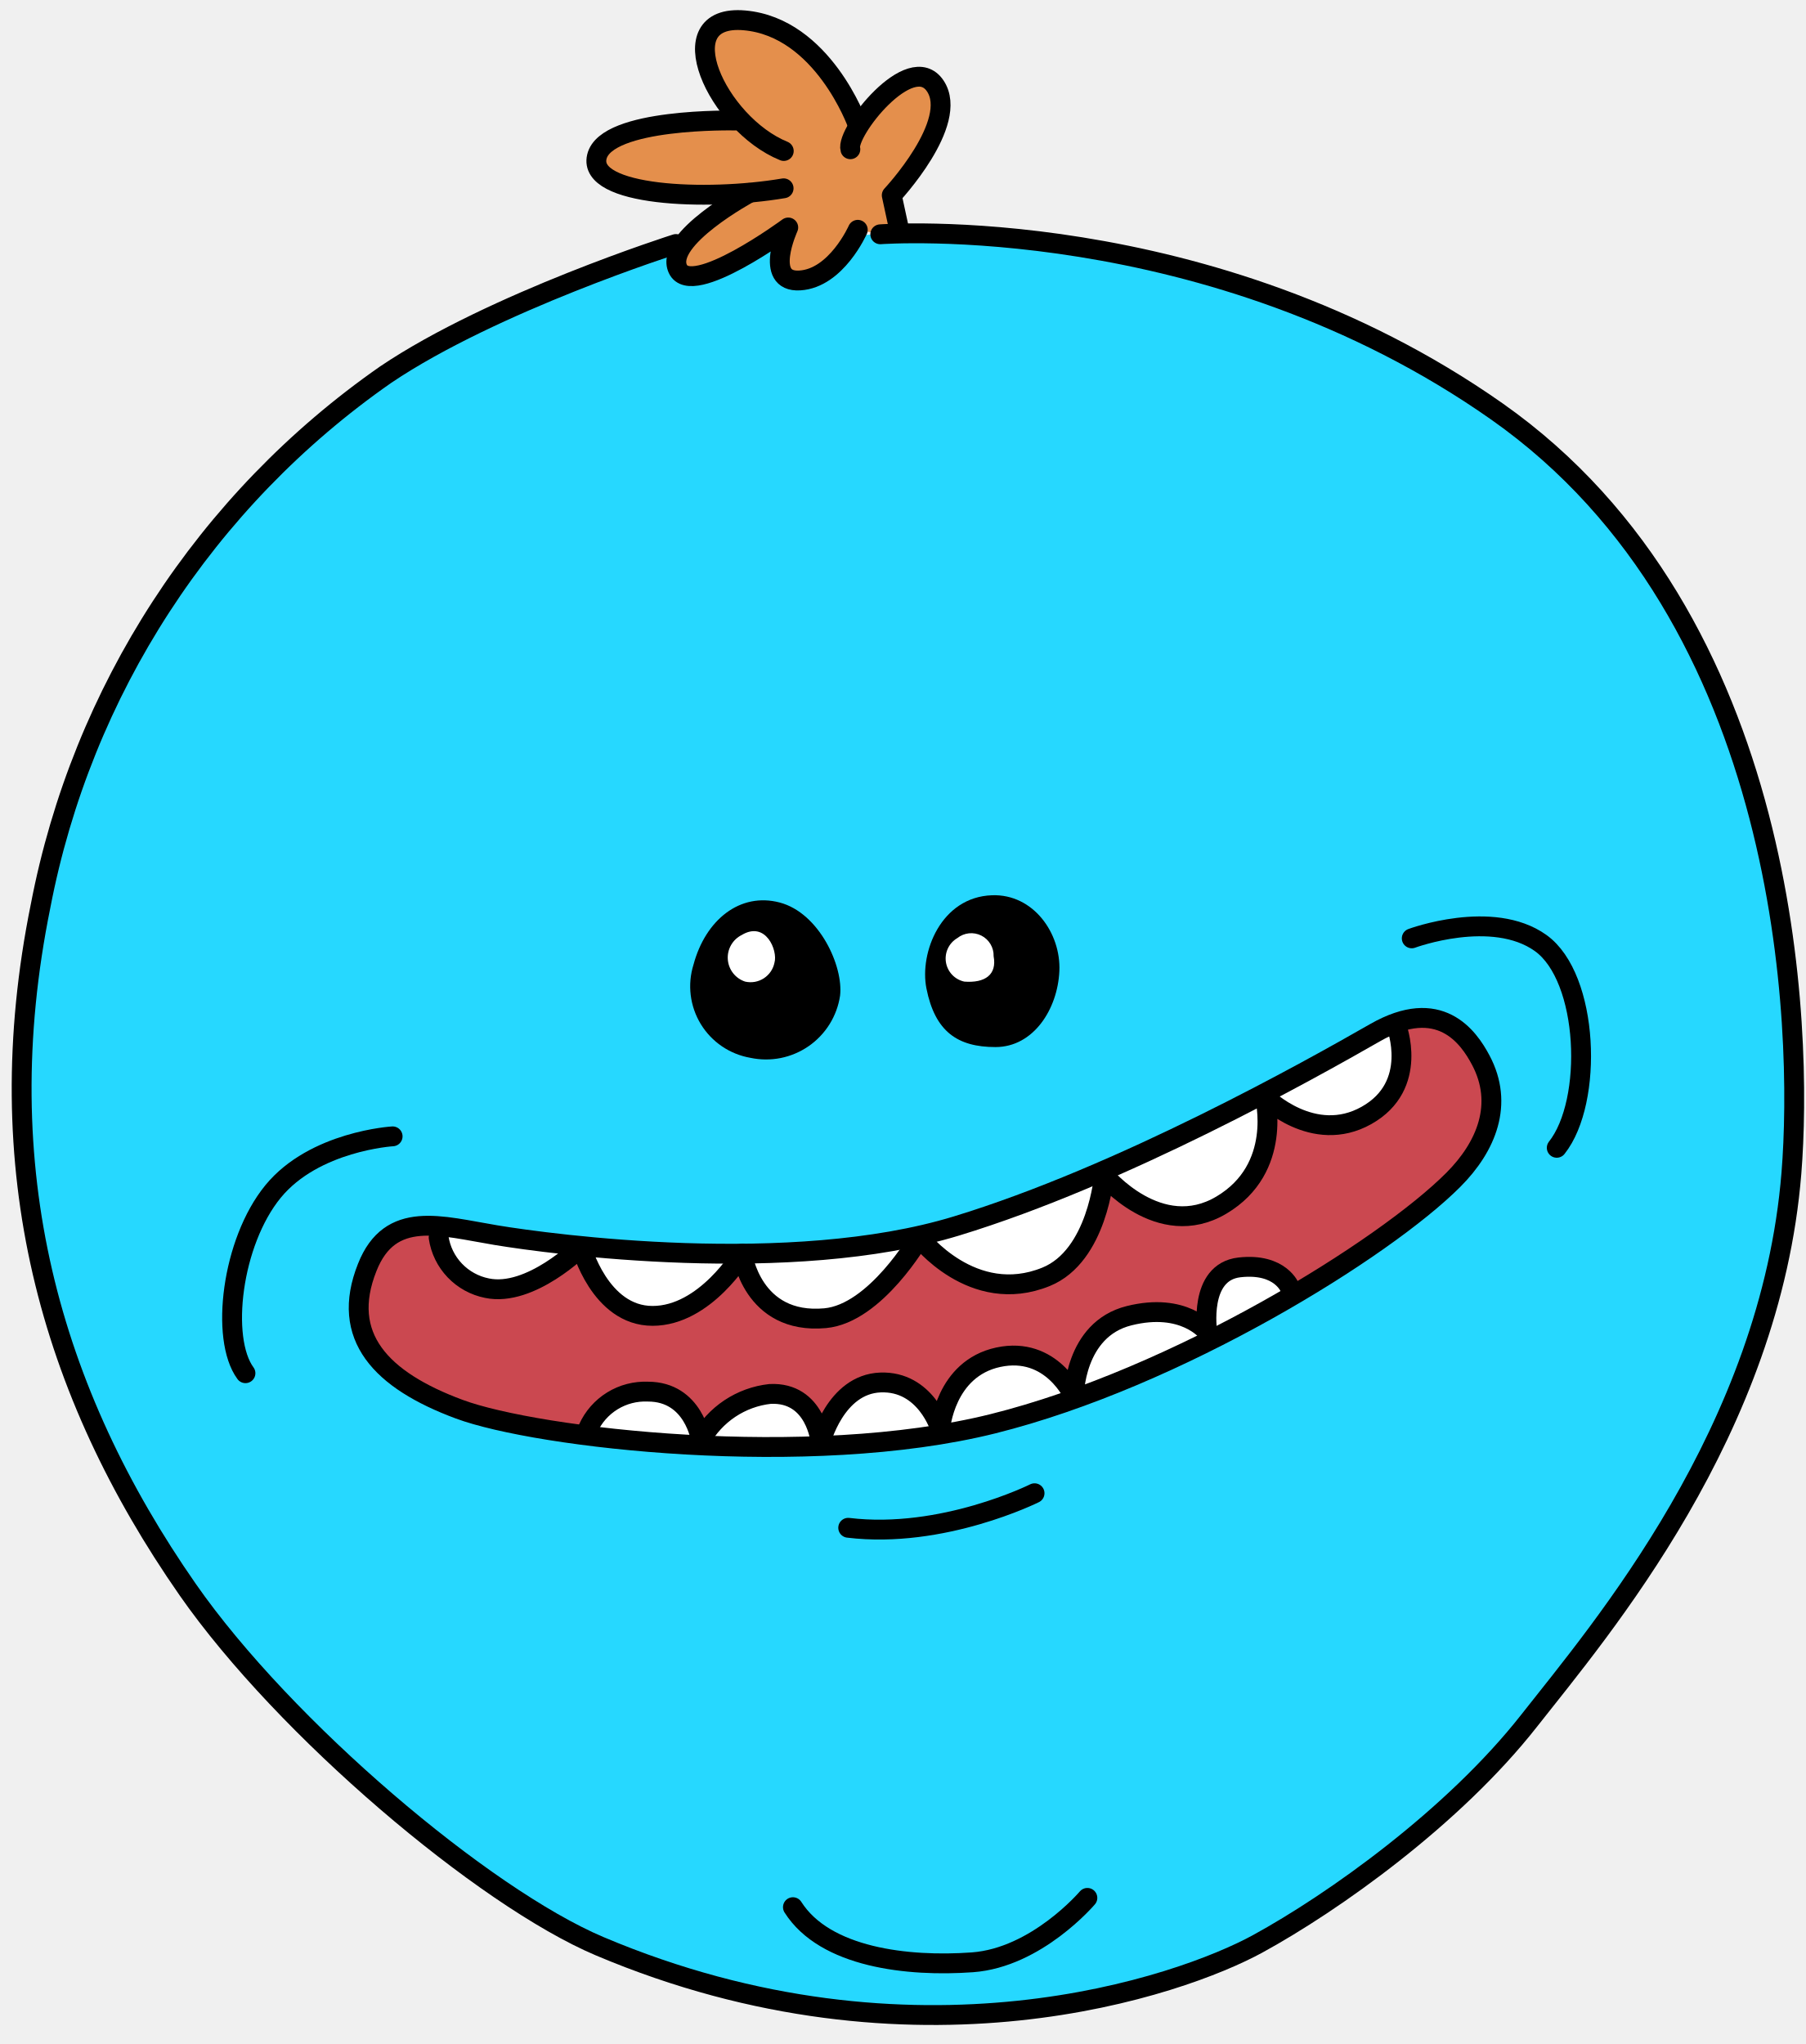
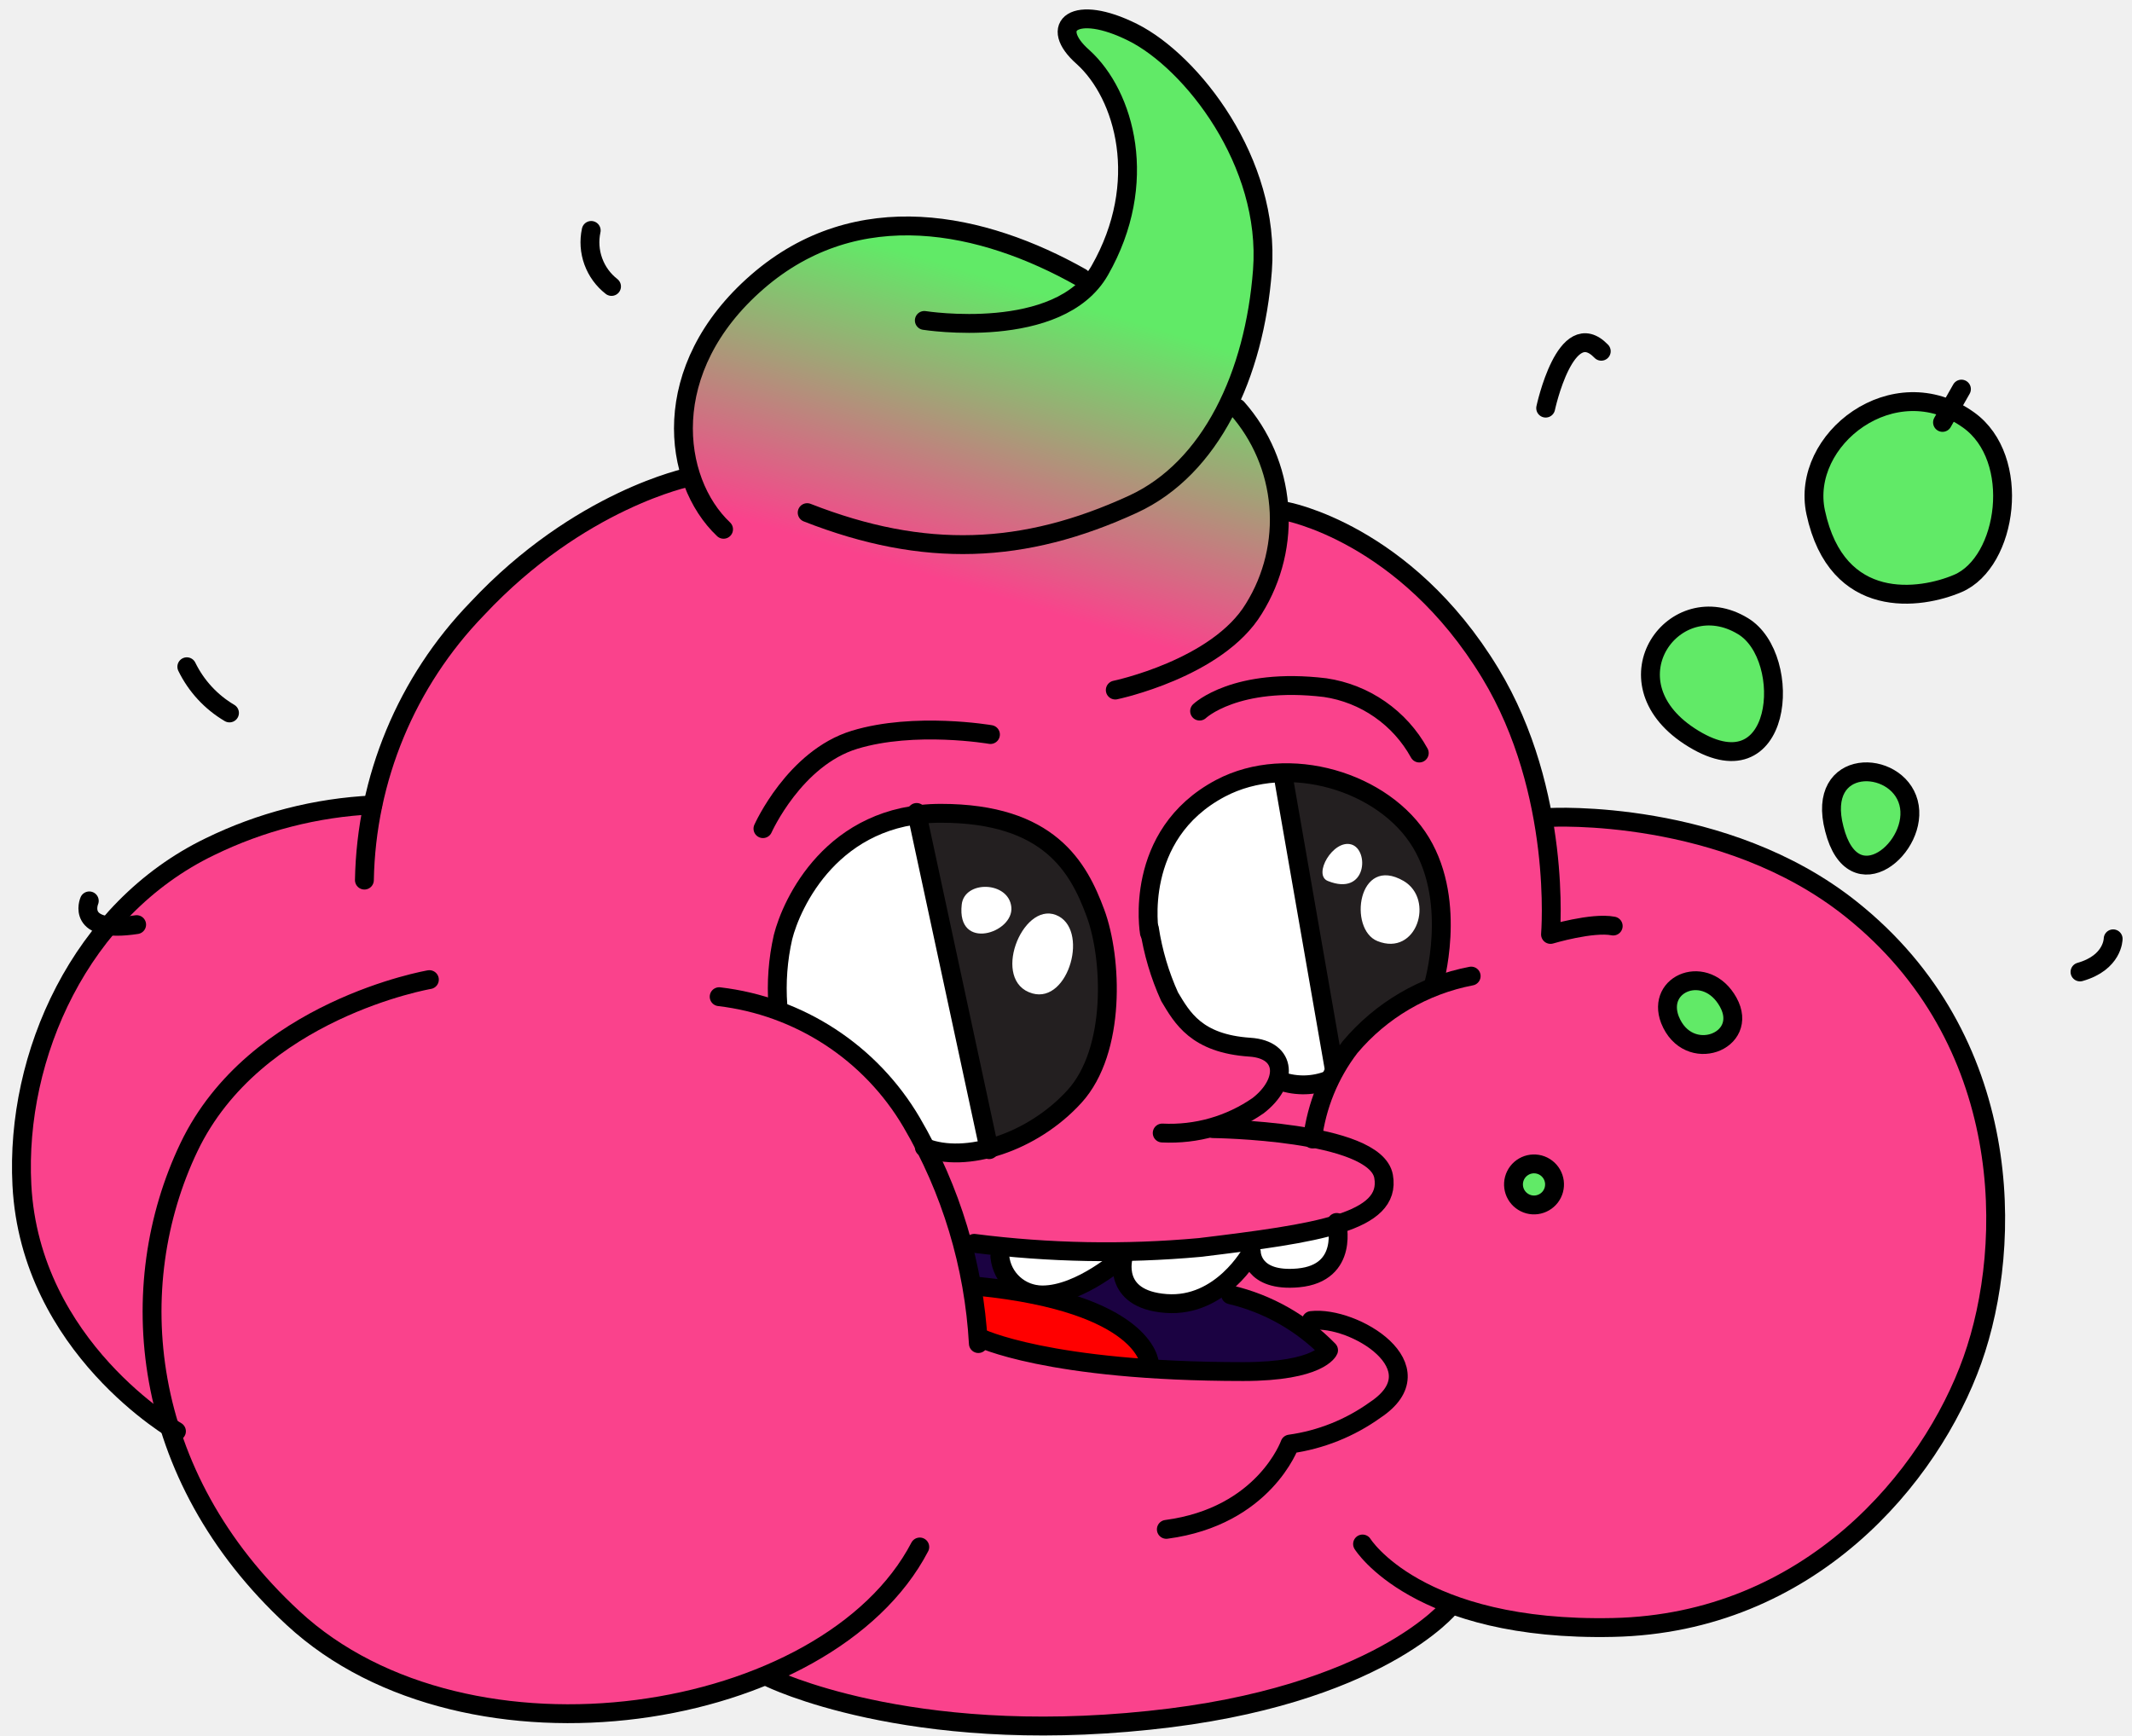
- <svg xmlns="http://www.w3.org/2000/svg" width="91" height="103" viewBox="0 0 91 103" fill="none">
-   <path d="M44.28 11.806C44.28 11.806 60.875 10.556 75.326 20.736C90.188 31.173 90.773 51.842 90.188 59.112C89.142 72.101 80.57 82.128 76.972 86.706C73.132 91.577 67.121 95.87 63.288 97.955C59.456 100.039 46.013 104.793 30.128 98.072C24.277 95.593 14.25 87.101 9.371 80.102C2.423 70.126 -0.736 58.892 1.955 45.662C4.037 34.807 10.278 25.196 19.347 18.879C24.767 15.222 33.975 12.296 33.975 12.296" fill="#26D8FF" />
-   <path d="M18.623 63.983C19.779 61.094 22.331 61.898 25.118 62.359C27.904 62.82 39.958 64.444 48.302 61.898C56.647 59.353 66.162 54.036 69.41 52.157C72.657 50.277 74.112 52.354 74.742 53.546C75.904 55.74 75.034 57.89 73.352 59.573C69.871 63.054 59.456 69.541 50.167 71.86C40.879 74.178 27.21 72.591 23.267 71.128C19.326 69.665 17.234 67.464 18.623 63.983Z" fill="#CB4850" />
-   <path d="M45.275 11.873L45.099 9.832C45.866 8.809 46.537 7.717 47.103 6.57C47.454 5.568 47.498 4.266 46.715 3.915C45.933 3.564 44.104 4.874 43.322 6.175C43.322 6.175 41.859 3.133 40.279 2.175C38.699 1.217 37.193 0.705 36.103 1.18C35.013 1.655 35.496 3.374 36.235 4.574C36.538 5.103 36.904 5.594 37.325 6.036C35.988 5.984 34.65 6.042 33.324 6.212C32.234 6.475 29.718 6.943 30.106 8.296C30.493 9.649 32.973 9.598 32.973 9.598L37.317 9.73C37.317 9.73 35.123 11.193 34.662 11.924C34.202 12.655 33.931 13.665 34.794 13.752C35.657 13.84 38.231 12.45 38.231 12.45L39.753 11.405C39.753 11.405 38.838 13.489 39.577 14.059C40.316 14.63 41.618 13.584 41.925 13.277C42.232 12.97 43.19 11.617 43.19 11.617L45.275 11.873Z" fill="#E48F4C" />
-   <path d="M22.105 62.476C22.202 63.096 22.488 63.672 22.924 64.125C23.36 64.577 23.924 64.885 24.54 65.007C26.734 65.467 29.294 62.922 29.294 62.922C29.294 62.922 30.223 66.403 32.885 66.403C35.547 66.403 37.405 63.273 37.405 63.273C37.405 63.273 37.88 66.857 41.581 66.52C44.134 66.286 46.335 62.461 46.335 62.461C46.335 62.461 48.997 65.957 52.713 64.443C55.309 63.39 55.638 59.324 55.638 59.324C55.638 59.324 58.417 62.688 61.548 60.83C64.678 58.973 63.742 55.382 63.742 55.382C63.742 55.382 66.177 57.817 68.861 56.31C71.546 54.804 70.331 51.842 70.331 51.842H69.841L60.107 56.961C58.644 57.744 51.089 60.764 49.37 61.394C45.458 62.856 39.029 63.419 33.499 63.09C29.68 62.868 25.876 62.433 22.105 61.788V62.476Z" fill="white" />
-   <path d="M29.594 72.013C29.848 71.432 30.271 70.941 30.809 70.604C31.347 70.268 31.973 70.101 32.607 70.126C34.926 70.126 35.277 72.562 35.277 72.562C35.633 71.93 36.134 71.393 36.74 70.995C37.345 70.597 38.037 70.349 38.758 70.272C41.076 70.155 41.31 72.708 41.31 72.708C41.31 72.708 42.042 69.782 44.324 69.695C46.606 69.607 47.337 72.013 47.337 72.013C47.337 72.013 47.571 69 50.263 68.422C52.954 67.844 54.087 70.389 54.087 70.389C54.087 70.389 54.087 67.025 56.867 66.33C59.646 65.635 60.809 67.142 60.809 67.142C60.809 67.142 60.348 64.129 62.432 63.895C64.517 63.661 64.985 64.941 64.985 64.941C64.985 64.941 65.131 65.614 63.742 66.14C62.352 66.667 58.695 68.751 57.393 69.183C56.092 69.614 51.696 71.486 49.655 71.881C47.615 72.276 40.879 73.183 38.875 72.971C36.871 72.759 29.652 72.715 29.594 72.013Z" fill="white" />
-   <path d="M18.506 63.866C19.662 60.94 22.215 61.781 25.001 62.242C27.788 62.703 39.841 64.326 48.193 61.781C56.545 59.236 66.046 53.897 69.293 52.039C72.54 50.182 73.996 52.237 74.625 53.429C75.787 55.623 74.917 57.773 73.235 59.456C69.761 62.937 59.339 69.424 50.043 71.743C40.748 74.061 27.085 72.474 23.143 71.011C19.201 69.549 17.117 67.347 18.506 63.866Z" stroke="black" stroke-linecap="round" stroke-linejoin="round" />
-   <path d="M22.105 62.359C22.198 62.984 22.482 63.564 22.918 64.021C23.354 64.478 23.921 64.789 24.54 64.912C26.734 65.373 29.294 62.827 29.294 62.827C29.294 62.827 30.223 66.309 32.885 66.309C35.547 66.309 37.405 63.178 37.405 63.178C37.405 63.178 37.88 66.762 41.581 66.426C44.134 66.192 46.335 62.367 46.335 62.367C46.335 62.367 49.005 65.848 52.713 64.341C55.309 63.288 55.638 59.222 55.638 59.222C55.638 59.222 58.417 62.586 61.548 60.728C64.678 58.871 63.742 55.279 63.742 55.279C63.742 55.279 66.177 57.715 68.861 56.208C71.546 54.702 70.368 51.688 70.368 51.688" stroke="black" stroke-linecap="round" stroke-linejoin="round" />
-   <path d="M29.638 71.984C29.896 71.408 30.322 70.923 30.859 70.592C31.396 70.261 32.02 70.099 32.651 70.126C34.969 70.126 35.321 72.561 35.321 72.561C35.673 71.925 36.174 71.383 36.779 70.979C37.385 70.576 38.079 70.323 38.802 70.243C41.12 70.126 41.354 72.678 41.354 72.678C41.354 72.678 42.086 69.753 44.368 69.665C46.65 69.578 47.381 71.984 47.381 71.984C47.381 71.984 47.615 68.971 50.306 68.393C52.998 67.815 54.117 70.36 54.117 70.36C54.117 70.36 54.117 66.996 56.896 66.301C59.675 65.606 60.838 67.113 60.838 67.113C60.838 67.113 60.377 64.1 62.462 63.865C64.546 63.632 65.014 64.911 65.014 64.911" stroke="black" stroke-linecap="round" stroke-linejoin="round" />
-   <path d="M52.135 75.246C52.135 75.246 47.498 77.564 42.744 76.987" stroke="black" stroke-linecap="round" stroke-linejoin="round" />
-   <path d="M19.786 57.262C19.786 57.262 15.844 57.496 13.76 60.041C11.675 62.586 11.09 67.457 12.37 69.198" stroke="black" stroke-linecap="round" stroke-linejoin="round" />
-   <path d="M71.143 47.285C71.143 47.285 75.202 45.779 77.638 47.52C80.073 49.26 80.307 55.499 78.45 57.839" stroke="black" stroke-linecap="round" stroke-linejoin="round" />
-   <path d="M45.289 11.463L44.938 9.84C44.938 9.84 48.368 6.183 47.132 4.332C45.896 2.482 42.597 6.68 42.853 7.521" stroke="black" stroke-linecap="round" stroke-linejoin="round" />
-   <path d="M43.205 6.241C43.205 6.241 41.464 1.378 37.522 1.027C33.58 0.676 36.132 6.241 39.497 7.609" stroke="black" stroke-linecap="round" stroke-linejoin="round" />
-   <path d="M37.032 6.073C37.032 6.073 30.538 5.927 30.077 7.902C29.616 9.876 35.555 10.154 39.489 9.489" stroke="black" stroke-linecap="round" stroke-linejoin="round" />
-   <path d="M37.756 9.723C37.756 9.723 33.463 12.041 34.158 13.548C34.852 15.054 39.723 11.463 39.723 11.463C39.723 11.463 38.451 14.242 40.301 14.133C42.151 14.023 43.227 11.58 43.227 11.58" stroke="black" stroke-linecap="round" stroke-linejoin="round" />
-   <path d="M44.36 11.806C44.36 11.806 60.955 10.556 75.436 20.736C90.276 31.173 90.861 51.842 90.276 59.112C89.23 72.101 80.658 82.128 77.06 86.706C73.235 91.577 67.201 95.863 63.376 97.955C59.551 100.047 46.101 104.793 30.216 98.072C24.365 95.593 14.338 87.101 9.459 80.102C2.511 70.126 -0.641 58.892 2.043 45.662C4.125 34.807 10.366 25.196 19.435 18.879C24.855 15.222 34.063 12.296 34.063 12.296" stroke="black" stroke-linecap="round" stroke-linejoin="round" />
-   <path d="M54.797 95.637C54.797 95.637 52.245 98.65 48.997 98.884C45.75 99.118 41.574 98.65 39.958 96.105" stroke="black" stroke-linecap="round" stroke-linejoin="round" />
-   <path d="M37.815 53.305C37.301 53.216 36.813 53.019 36.382 52.726C35.951 52.433 35.588 52.052 35.316 51.607C35.045 51.163 34.872 50.665 34.808 50.148C34.745 49.631 34.792 49.107 34.948 48.609C35.555 46.349 37.295 44.953 39.292 45.479C41.289 46.006 42.51 48.697 42.334 50.175C42.258 50.684 42.078 51.172 41.806 51.609C41.533 52.047 41.175 52.423 40.751 52.717C40.328 53.01 39.849 53.213 39.344 53.315C38.839 53.416 38.318 53.412 37.815 53.305Z" fill="black" />
-   <path d="M46.686 49.809C46.328 48.01 47.417 45.201 49.992 45.113C52.076 45.04 53.473 47.029 53.385 48.938C53.298 50.847 52.084 52.763 50.167 52.763C48.251 52.763 47.118 51.981 46.686 49.809Z" fill="black" />
-   <path d="M37.551 49.465C37.312 49.387 37.1 49.239 36.944 49.04C36.789 48.842 36.696 48.602 36.677 48.35C36.658 48.098 36.714 47.847 36.839 47.627C36.963 47.408 37.15 47.23 37.376 47.117C38.59 46.386 39.204 47.9 39.029 48.507C38.997 48.668 38.933 48.821 38.841 48.957C38.748 49.092 38.63 49.208 38.492 49.298C38.355 49.387 38.2 49.448 38.039 49.477C37.877 49.505 37.712 49.501 37.551 49.465Z" fill="white" />
-   <path d="M48.595 49.465C48.36 49.414 48.146 49.294 47.981 49.12C47.816 48.945 47.707 48.725 47.669 48.488C47.631 48.251 47.666 48.008 47.768 47.791C47.871 47.573 48.037 47.392 48.244 47.271C48.412 47.137 48.615 47.054 48.828 47.031C49.042 47.009 49.258 47.048 49.45 47.144C49.642 47.24 49.803 47.389 49.913 47.574C50.024 47.758 50.079 47.97 50.072 48.185C50.248 49.114 49.641 49.545 48.595 49.465Z" fill="white" />
+ <svg xmlns="http://www.w3.org/2000/svg" width="113" height="92" viewBox="0 0 113 92" fill="none">
+   <path d="M8.885 75.489C8.885 75.489 4.001 72.377 3.059 69.257C2.117 66.137 1.296 66.137 1.296 59.799C1.296 53.461 4.31 51.509 5.35 49.407C6.39 47.304 11.899 44.328 13.971 43.687C15.852 43.197 17.759 42.815 19.684 42.541C19.684 42.541 21.349 36.829 23.218 34.847C25.087 32.865 26.753 30.484 29.247 28.615C31.741 26.746 40.37 23.528 44.425 23.227C48.479 22.925 66.874 26.55 70.718 28.005C74.561 29.459 78.201 33.92 79.135 35.586C80.07 37.251 81.841 43.483 81.841 43.483C81.841 43.483 85.481 42.549 93.273 45.149C101.065 47.749 104.08 56.061 104.494 57.312C104.909 58.563 107.403 63.966 103.454 74.773C103.454 74.773 98.676 82.151 94.207 84.125C94.207 84.125 88.804 86.62 84.75 86.514C82.078 86.395 79.432 85.939 76.875 85.158C76.875 85.158 73.106 88.926 69.18 89.521C65.254 90.116 61.697 91.496 56.188 91.496C50.679 91.496 43.377 89.83 40.596 89.001C40.596 89.001 33.527 91.186 30.204 90.975C26.881 90.764 20.407 89.626 18.041 87.856C13.74 84.824 10.529 80.487 8.885 75.489Z" fill="#FA428C" />
+   <path d="M41.342 53.635C41.342 53.635 41.063 50.515 41.621 49.272C42.179 48.028 43.008 45.504 45.917 43.936C48.826 42.369 52.36 43.183 53.882 43.59C55.405 43.997 57.763 47.124 58.178 48.865C58.592 50.606 58.871 54.683 57.763 56.83C56.656 58.978 53.95 60.501 52.842 60.847C51.734 61.194 48.991 60.907 48.991 60.907C48.991 60.907 47.605 57.998 46.497 57.026C45.389 56.054 43.076 54.05 41.342 53.635Z" fill="white" />
+   <path d="M70.582 57.139C69.676 57.383 68.725 57.406 67.809 57.207C67.809 57.207 67.944 55.753 66.769 55.542C65.593 55.331 64.274 55.263 63.302 54.645C62.33 54.027 61.433 51.864 61.049 49.686C60.788 48.675 60.765 47.616 60.981 46.594C61.196 45.572 61.645 44.613 62.292 43.793C63.078 42.864 64.053 42.114 65.153 41.594C66.253 41.074 67.451 40.796 68.668 40.779C70.816 40.779 73.792 42.58 74.418 43.273C75.407 44.704 76.068 46.336 76.355 48.051C76.416 49.495 76.276 50.941 75.94 52.347C74.91 52.848 73.929 53.443 73.009 54.125C72.012 54.964 71.188 55.987 70.582 57.139Z" fill="white" />
+   <path d="M53.882 37.545C59.497 36.92 63.234 35.782 64.9 34.222C66.578 32.694 67.585 30.565 67.703 28.299C67.542 26.389 67.157 24.505 66.558 22.684L64.9 21.343C65.757 19.225 66.418 17.033 66.874 14.794C67.394 11.78 65.209 7.1 64.38 5.751C63.551 4.402 61.577 2.126 59.286 1.493C56.995 0.86 56.482 1.388 56.482 1.802C56.482 2.217 57.937 3.565 57.937 3.565C57.937 3.565 59.806 6.889 59.806 8.343C59.806 9.798 59.18 13.332 57.831 14.892C57.831 14.892 53.257 12.631 51.388 12.292C49.519 11.953 44.839 11.252 41.305 13.958C37.77 16.663 36.625 19.361 36.316 21.855L36.625 25.179C36.625 25.179 34.447 32.986 39.948 34.644C45.449 36.302 48.238 38.178 53.882 37.545Z" fill="url(#paint0_linear)" />
+   <path d="M51.079 54.291L52.428 60.908C54.01 60.031 55.537 59.06 57.002 57.999C58.246 56.959 59.082 53.116 58.562 50.207C58.341 48.883 57.825 47.625 57.051 46.528C56.277 45.431 55.266 44.522 54.093 43.869C52.013 42.829 48.584 43.04 48.584 43.04L50.25 50.629L51.079 54.291Z" fill="#231F20" />
+   <path d="M69.783 51.488L70.718 56.688C70.718 56.688 73.212 53.884 73.732 53.47C74.252 53.055 75.993 52.015 75.993 52.015L76.204 47.546C76.097 46.598 75.792 45.683 75.309 44.86C74.826 44.037 74.176 43.324 73.4 42.769C71.803 41.705 69.916 41.16 67.997 41.209L69.143 48.277L69.783 51.488Z" fill="#231F20" />
+   <path d="M70.235 71.577C69.434 70.813 68.552 70.138 67.605 69.564C66.632 69.096 65.624 68.703 64.591 68.389C63.844 68.85 62.973 69.069 62.096 69.014C60.589 68.947 59.738 68.389 59.323 67.078C58.27 67.693 57.157 68.198 56 68.585C57.028 68.965 58.005 69.471 58.909 70.092C59.534 70.718 60.506 70.921 60.846 72.519C60.846 72.519 64.516 72.797 65.766 72.797C67.017 72.797 69.821 72.21 70.235 71.577Z" fill="#1B0242" />
+   <path d="M51.041 65.895L52.842 66.031C52.842 66.031 53.325 67.975 54.086 68.457L51.523 68.246L51.041 65.895Z" fill="#1B0242" />
+   <path d="M58.11 69.641C59.617 70.192 60.672 71.232 60.883 72.204C61.094 73.176 58.178 72.483 58.178 72.483C58.178 72.483 52.639 71.375 51.802 71.028L51.523 68.255C53.776 68.389 55.995 68.856 58.11 69.641Z" fill="#FF0000" />
+   <path d="M52.918 65.963C52.918 65.963 57.281 66.31 59.497 66.31C61.627 66.324 63.756 66.208 65.872 65.963C67.191 65.752 70.861 65.059 70.861 65.059C70.899 65.754 70.756 66.447 70.446 67.071C69.964 67.824 68.088 67.824 67.432 67.628C66.776 67.432 66.181 66.453 66.181 66.453C66.181 66.453 65.005 68.389 63.92 68.811C62.835 69.234 61.011 69.158 60.454 68.744C59.953 68.233 59.534 67.648 59.21 67.01C58.432 67.505 57.622 67.945 56.784 68.329C56.321 68.524 55.823 68.618 55.322 68.606C54.821 68.595 54.327 68.477 53.875 68.261C53.053 67.689 52.918 65.963 52.918 65.963Z" fill="white" />
+   <path d="M50.973 47.952C51.117 46.648 53.468 46.709 53.603 48.088C53.739 49.467 50.694 50.447 50.973 47.952Z" fill="white" />
+   <path d="M54.719 52.662C52.503 52.029 54.161 47.809 55.962 48.502C57.763 49.196 56.656 53.212 54.719 52.662Z" fill="white" />
+   <path d="M70.379 46.702C69.565 46.377 70.657 44.486 71.622 44.765C72.587 45.044 72.451 47.538 70.379 46.702Z" fill="white" />
+   <path d="M73.009 49.889C71.441 49.263 71.969 45.292 74.395 46.701C76.053 47.673 75.089 50.725 73.009 49.889Z" fill="white" />
+   <path d="M97.38 43.944C96.378 40.123 100.696 40.221 101.314 42.549C101.932 44.878 98.413 47.9 97.38 43.944Z" fill="#61EA67" />
+   <path d="M89.686 39.015C85.21 36.061 88.932 31.004 92.534 33.189C95.308 34.832 94.712 42.308 89.686 39.015Z" fill="#61EA67" />
+   <path d="M96.423 27.16C95.594 23.287 100.568 19.436 104.524 22.262C107.373 24.297 106.597 29.798 103.959 30.928C101.985 31.773 97.553 32.436 96.423 27.16Z" fill="#61EA67" />
+   <path d="M88.699 54.057C87.945 52.097 90.635 51.042 91.788 53.13C92.942 55.217 89.686 56.461 88.699 54.057Z" fill="#61EA67" />
+   <path d="M80.823 63.65C80.71 63.563 80.615 63.455 80.544 63.331C80.472 63.207 80.426 63.07 80.407 62.929C80.389 62.787 80.398 62.643 80.436 62.505C80.473 62.367 80.537 62.238 80.624 62.124C80.711 62.011 80.819 61.916 80.943 61.845C81.067 61.773 81.204 61.727 81.345 61.708C81.487 61.69 81.631 61.699 81.769 61.736C81.907 61.774 82.036 61.837 82.15 61.925C82.263 62.012 82.358 62.12 82.43 62.244C82.501 62.368 82.547 62.505 82.566 62.646C82.584 62.788 82.575 62.932 82.538 63.07C82.501 63.208 82.437 63.337 82.35 63.451C82.262 63.564 82.154 63.659 82.03 63.73C81.906 63.802 81.769 63.848 81.628 63.867C81.486 63.885 81.342 63.876 81.204 63.839C81.066 63.801 80.937 63.737 80.823 63.65Z" fill="#61EA67" />
+   <path d="M38.117 52.836C40.215 53.082 42.227 53.812 43.996 54.966C45.765 56.12 47.243 57.669 48.313 59.49C50.41 63.064 51.624 67.087 51.855 71.224" stroke="black" stroke-linecap="round" stroke-linejoin="round" />
+   <path d="M22.758 51.931C22.758 51.931 13.504 53.514 10.015 60.816C6.526 68.118 7.325 78.194 15.531 85.775C24.793 94.359 43.882 91.337 48.75 82.007" stroke="black" stroke-linecap="round" stroke-linejoin="round" />
+   <path d="M72.218 81.849C72.218 81.849 75.096 86.499 85.504 86.273C95.911 86.047 102.331 78.3 104.539 72.105C106.748 65.91 106.755 55.089 98.119 48.201C91.382 42.82 82.15 43.333 82.15 43.333" stroke="black" stroke-linecap="round" stroke-linejoin="round" />
+   <path d="M68.148 27.1C68.148 27.1 74.463 28.23 78.985 35.684C82.82 42.006 82.18 49.535 82.18 49.535C82.18 49.535 84.395 48.872 85.503 49.09" stroke="black" stroke-linecap="round" stroke-linejoin="round" />
+   <path d="M36.534 25.291C36.534 25.291 30.716 26.466 25.291 32.269C21.547 36.133 19.411 41.276 19.314 46.655" stroke="black" stroke-linecap="round" stroke-linejoin="round" />
+   <path d="M9.352 75.873C9.352 75.873 1.605 71.457 1.16 62.813C0.806 55.955 4.258 48.201 11.123 44.885C13.821 43.566 16.759 42.812 19.759 42.669" stroke="black" stroke-linecap="round" stroke-linejoin="round" />
+   <path d="M51.636 65.911C55.601 66.418 59.608 66.492 63.589 66.13C69.806 65.376 73.77 64.803 73.333 62.362C72.896 59.92 64.289 59.83 64.289 59.83" stroke="black" stroke-linecap="round" stroke-linejoin="round" />
+   <path d="M60.921 49.227C61.111 50.473 61.471 51.688 61.991 52.836C62.654 53.944 63.408 55.323 66.241 55.512C68.238 55.64 68.269 57.38 66.686 58.609C65.198 59.643 63.409 60.154 61.599 60.063" stroke="black" stroke-linecap="round" stroke-linejoin="round" />
+   <path d="M60.921 49.452C60.921 49.452 60.017 44.26 64.689 41.788C68.284 39.889 73.37 41.434 75.315 44.666C77.259 47.899 75.978 52.202 75.978 52.202" stroke="black" stroke-linecap="round" stroke-linejoin="round" />
+   <path d="M41.229 53.295C41.14 52.082 41.232 50.863 41.501 49.678C41.945 47.907 44.108 43.114 49.866 43.114C55.623 43.114 57.168 45.992 58.057 48.389C58.947 50.785 59.165 55.691 56.949 58.126C54.734 60.56 51.192 61.705 48.991 60.823" stroke="black" stroke-linecap="round" stroke-linejoin="round" />
+   <path d="M77.975 51.743C75.466 52.225 73.199 53.555 71.554 55.511C70.469 56.927 69.782 58.608 69.565 60.379" stroke="black" stroke-linecap="round" stroke-linejoin="round" />
+   <path d="M9.902 35.345C10.399 36.365 11.185 37.217 12.163 37.794" stroke="black" stroke-linecap="round" stroke-linejoin="round" />
+   <path d="M84.87 18.62C82.986 16.669 81.924 21.635 81.924 21.635" stroke="black" stroke-linecap="round" stroke-linejoin="round" />
+   <path d="M59.112 36.58C59.112 36.58 64.531 35.45 66.46 32.262C67.474 30.631 67.936 28.716 67.775 26.802C67.615 24.888 66.842 23.076 65.571 21.636" stroke="black" stroke-linecap="round" stroke-linejoin="round" />
+   <path d="M38.35 28.058C35.63 25.488 34.831 19.549 40.144 14.937C45.457 10.325 52.111 11.78 57.304 14.711" stroke="black" stroke-linecap="round" stroke-linejoin="round" />
+   <path d="M48.991 16.987C48.991 16.987 56.128 18.117 58.291 14.334C60.943 9.684 59.617 5.035 57.409 3.03C55.517 1.372 56.949 0.166 60.047 1.719C63.144 3.271 67.349 8.584 66.912 14.334C66.49 19.858 64.191 24.824 60.047 26.731C54.266 29.391 48.991 29.61 42.782 27.175" stroke="black" stroke-linecap="round" stroke-linejoin="round" />
+   <path d="M40.785 88.933C40.785 88.933 48.08 92.55 60.921 91.194C73.031 89.943 76.867 85.165 76.867 85.165" stroke="black" stroke-linecap="round" stroke-linejoin="round" />
+   <path d="M70.846 64.803C70.846 64.803 71.547 67.486 68.811 67.742C66.324 67.968 66.324 66.386 66.324 66.386C66.324 66.386 64.742 69.317 61.803 69.099C58.864 68.88 59.542 66.612 59.542 66.612C59.542 66.612 57.281 68.647 55.254 68.647C54.691 68.649 54.148 68.442 53.73 68.066C53.312 67.69 53.049 67.171 52.993 66.612" stroke="black" stroke-linecap="round" stroke-linejoin="round" />
+   <path d="M69.504 70.002C71.765 69.739 76.287 72.489 72.888 74.743C71.55 75.704 69.998 76.325 68.366 76.551C68.366 76.551 67.01 80.387 61.818 81.073" stroke="black" stroke-linecap="round" stroke-linejoin="round" />
+   <path d="M51.893 70.899C51.893 70.899 55.502 72.708 65.895 72.708C69.957 72.708 70.416 71.577 70.416 71.577C69 70.124 67.199 69.105 65.224 68.638" stroke="black" stroke-linecap="round" stroke-linejoin="round" />
+   <path d="M60.921 72.256C60.921 72.256 60.695 69.091 51.878 68.194" stroke="black" stroke-linecap="round" stroke-linejoin="round" />
+   <path d="M31.335 12.216C31.217 12.762 31.255 13.331 31.446 13.856C31.636 14.381 31.971 14.842 32.412 15.185" stroke="black" stroke-linecap="round" stroke-linejoin="round" />
+   <path d="M67.884 57.312C68.721 57.597 69.633 57.573 70.454 57.244" stroke="black" stroke-linecap="round" stroke-linejoin="round" />
+   <path d="M52.428 60.944L48.584 43.069" stroke="black" stroke-linecap="round" stroke-linejoin="round" />
+   <path d="M70.718 56.678L68.02 41.192" stroke="black" stroke-linecap="round" stroke-linejoin="round" />
+   <path d="M52.496 38.938C52.496 38.938 48.479 38.245 45.291 39.217C42.103 40.189 40.438 43.927 40.438 43.927" stroke="black" stroke-linecap="round" stroke-linejoin="round" />
+   <path d="M63.581 37.696C63.581 37.696 65.48 35.879 70.235 36.452C71.278 36.606 72.271 36.999 73.136 37.601C74.001 38.202 74.716 38.995 75.224 39.919" stroke="black" stroke-linecap="round" stroke-linejoin="round" />
+   <path d="M97.222 43.944C96.219 40.123 100.538 40.221 101.156 42.549C101.774 44.878 98.224 47.9 97.222 43.944Z" stroke="black" stroke-linecap="round" stroke-linejoin="round" />
+   <path d="M89.528 39.015C85.051 36.061 88.774 31.004 92.376 33.189C95.119 34.832 94.524 42.308 89.528 39.015Z" stroke="black" stroke-linecap="round" stroke-linejoin="round" />
+   <path d="M96.235 27.16C95.406 23.287 100.38 19.436 104.336 22.262C107.185 24.297 106.408 29.798 103.771 30.928C101.796 31.773 97.365 32.436 96.235 27.16Z" stroke="black" stroke-linecap="round" stroke-linejoin="round" />
+   <path d="M88.51 54.057C87.757 52.097 90.447 51.042 91.6 53.13C92.753 55.217 89.467 56.461 88.51 54.057Z" stroke="black" stroke-linecap="round" stroke-linejoin="round" />
+   <path d="M80.643 63.65C80.529 63.563 80.434 63.455 80.363 63.331C80.291 63.207 80.245 63.07 80.227 62.929C80.208 62.787 80.218 62.643 80.255 62.505C80.292 62.367 80.356 62.238 80.443 62.124C80.53 62.011 80.639 61.916 80.762 61.845C80.886 61.773 81.023 61.727 81.165 61.708C81.306 61.69 81.45 61.699 81.588 61.736C81.726 61.774 81.856 61.837 81.969 61.925C82.082 62.012 82.177 62.12 82.249 62.244C82.32 62.368 82.366 62.505 82.385 62.646C82.403 62.788 82.394 62.932 82.357 63.07C82.32 63.208 82.256 63.337 82.169 63.451C82.082 63.564 81.973 63.659 81.849 63.73C81.725 63.802 81.589 63.848 81.447 63.867C81.305 63.885 81.161 63.876 81.023 63.839C80.885 63.801 80.756 63.737 80.643 63.65V63.65Z" stroke="black" stroke-linecap="round" stroke-linejoin="round" />
+   <path d="M4.732 47.757C4.732 47.757 3.979 49.513 7.242 49.015" stroke="black" stroke-linecap="round" stroke-linejoin="round" />
+   <path d="M112.001 49.768C112.001 49.768 112.001 51.027 110.244 51.524" stroke="black" stroke-linecap="round" stroke-linejoin="round" />
+   <path d="M103.96 20.627L102.957 22.392" stroke="black" stroke-linecap="round" stroke-linejoin="round" />
+   <defs>
+     <linearGradient id="paint0_linear" x1="49.677" y1="32.964" x2="54.998" y2="15.472" gradientUnits="userSpaceOnUse">
+       <stop offset="0.12" stop-color="#FA428C" />
+       <stop offset="1" stop-color="#61EA67" />
+     </linearGradient>
+   </defs>
</svg>
